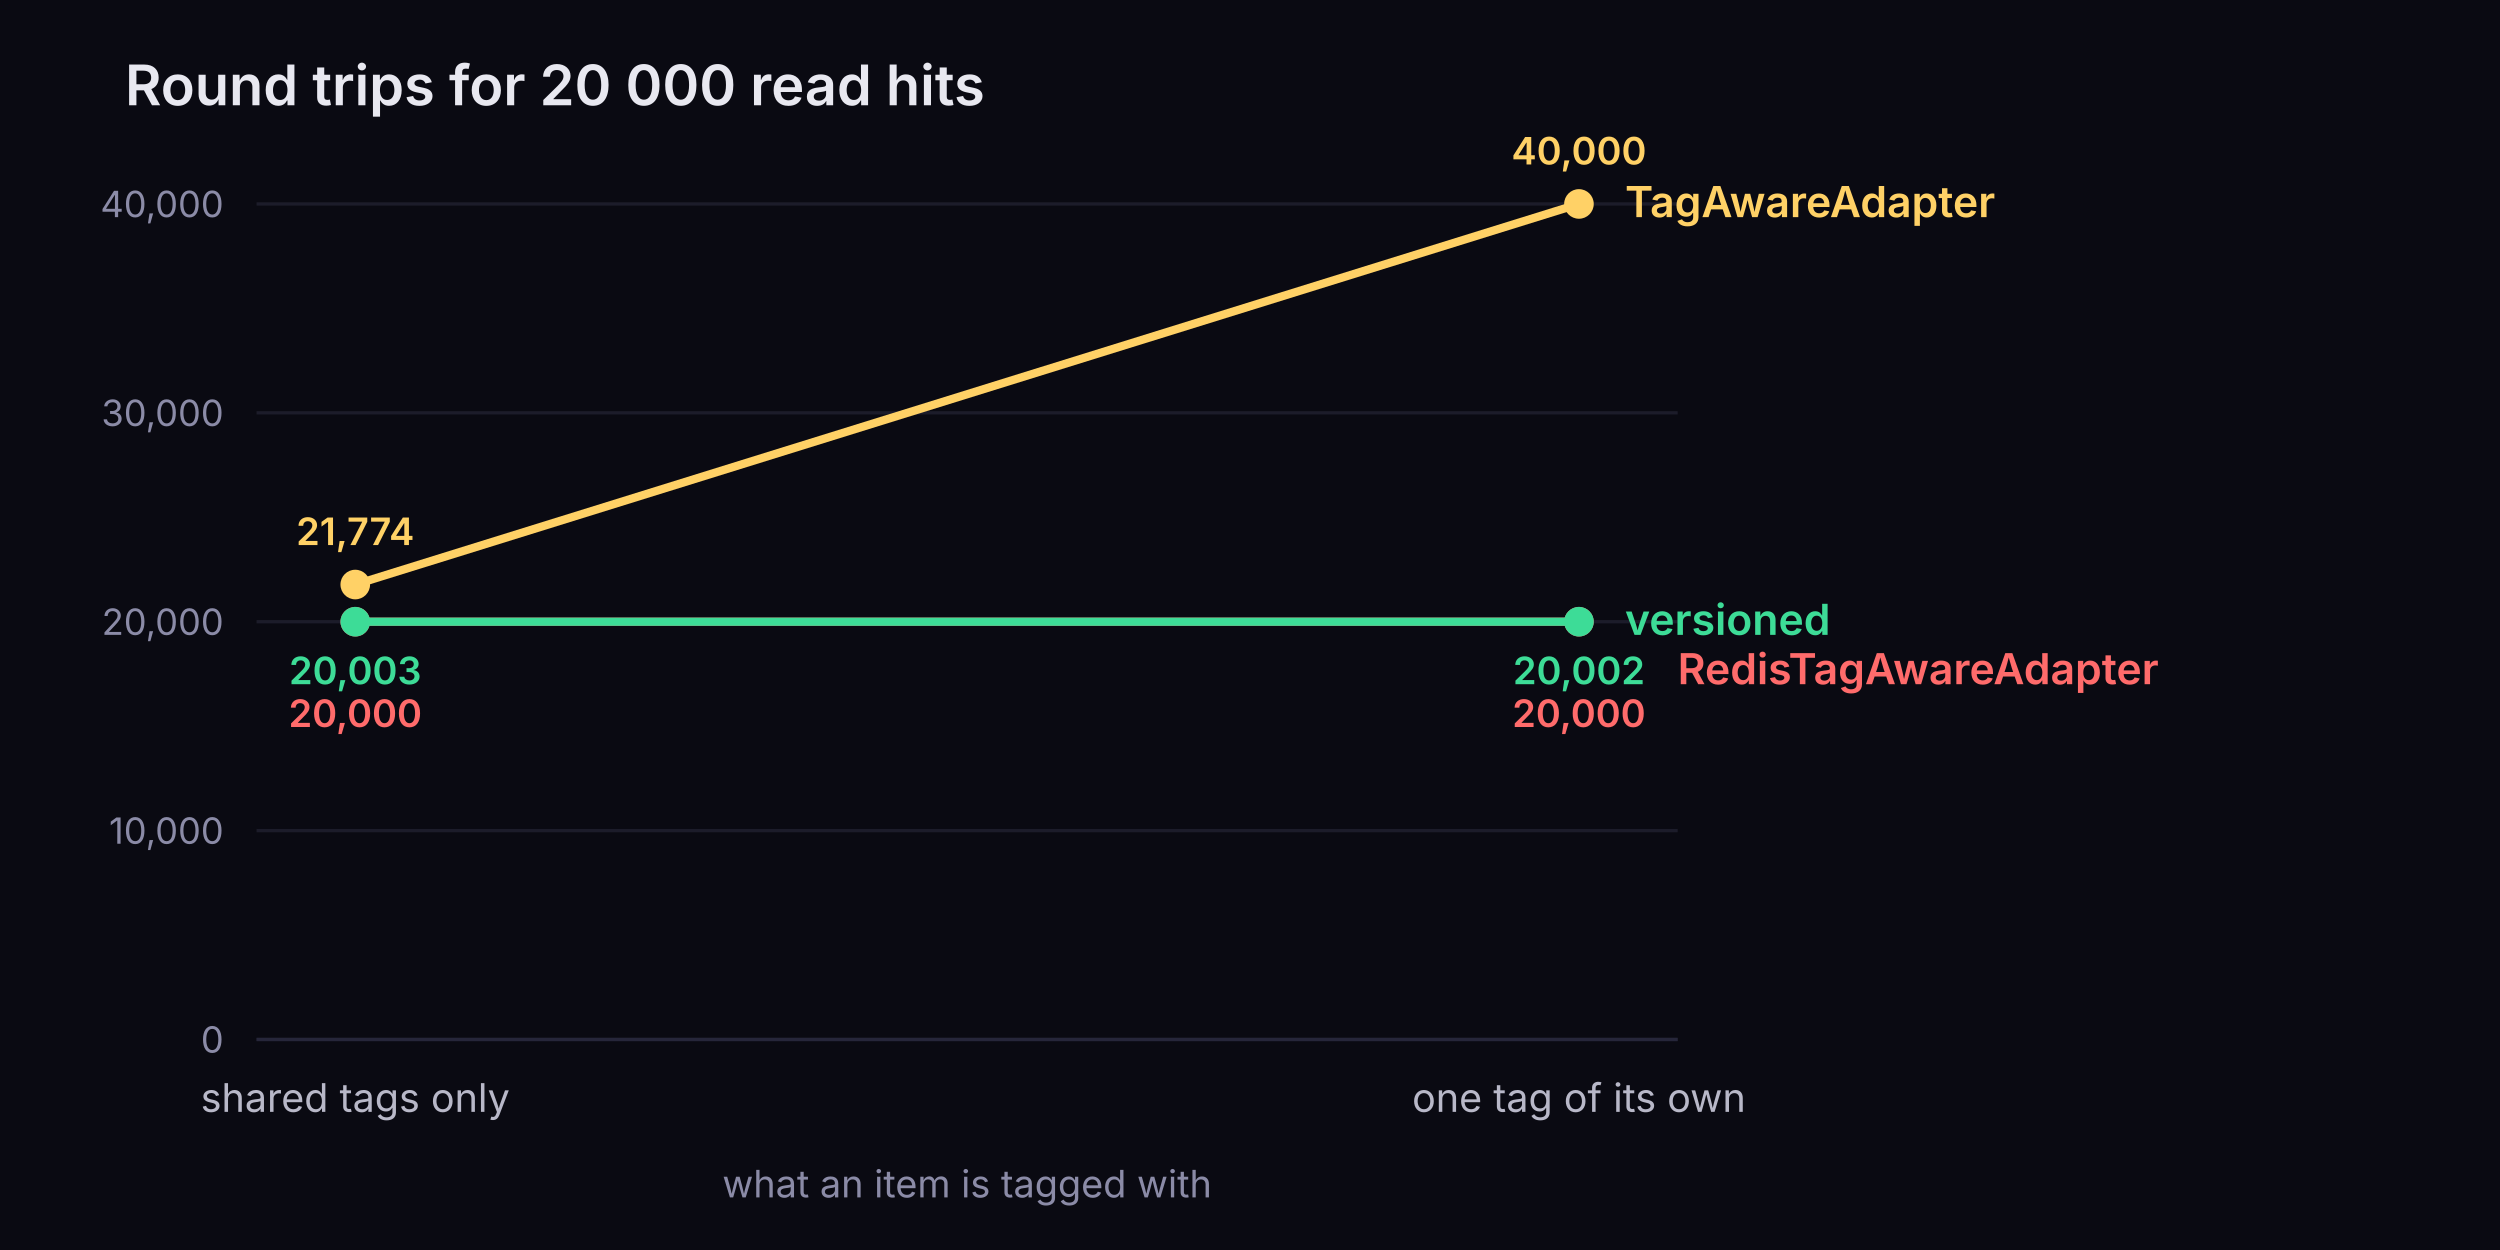
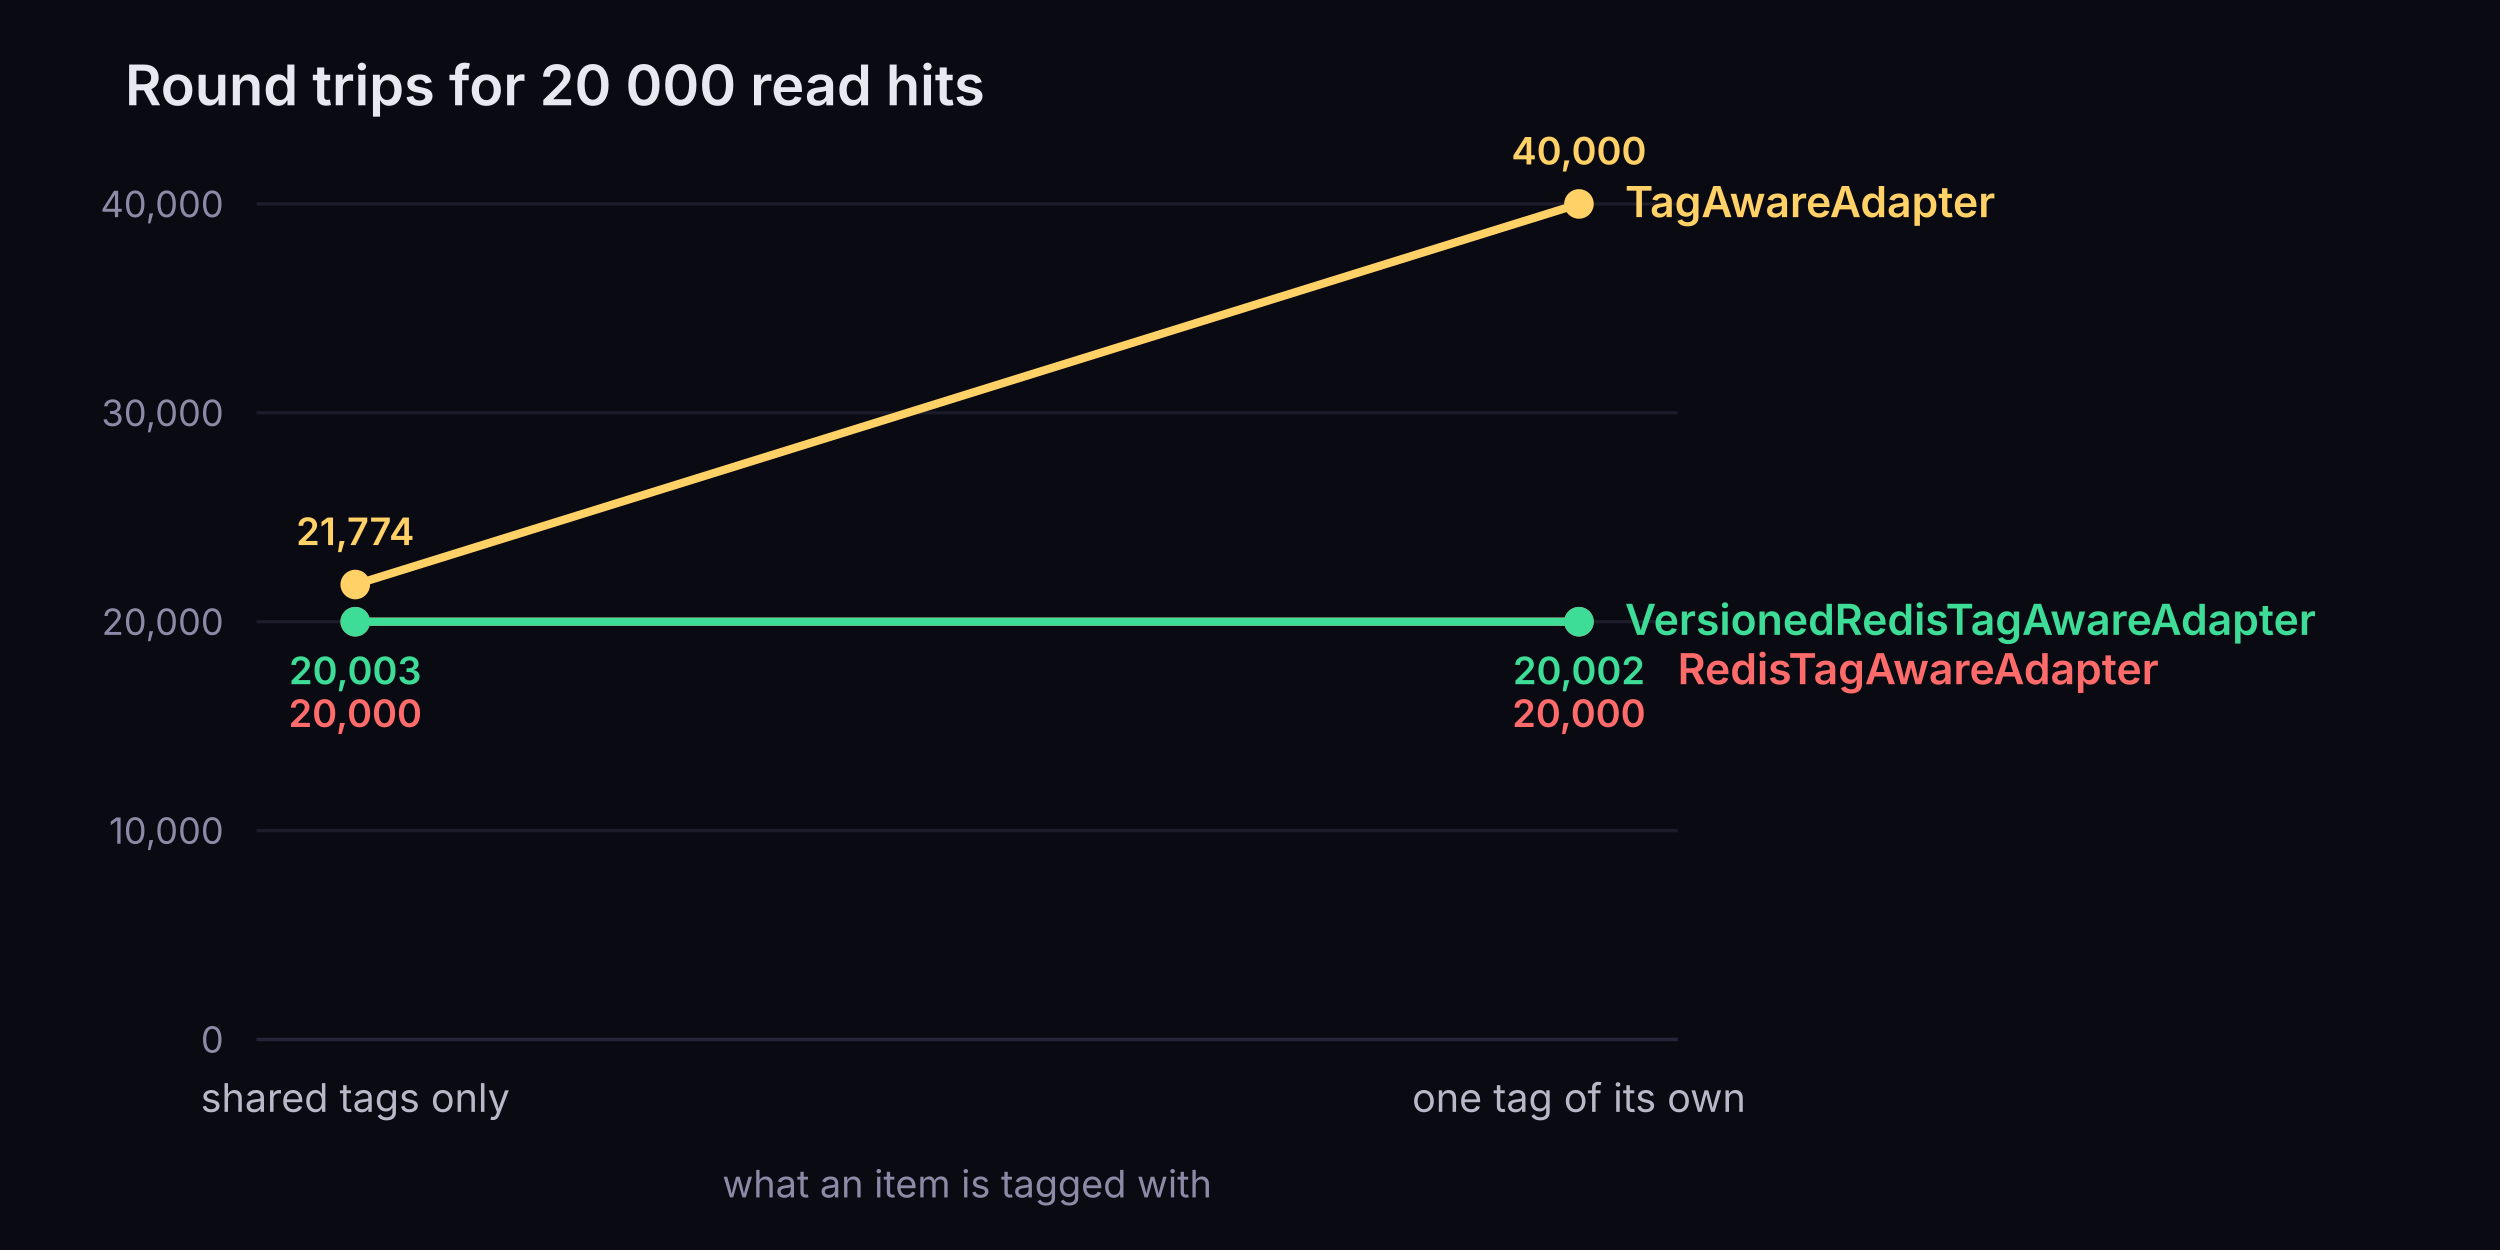
<svg xmlns="http://www.w3.org/2000/svg" viewBox="0 0 760 380" width="760" height="380" font-family="Rajdhani, system-ui, -apple-system, Segoe UI, sans-serif">
  <style>@font-face { font-family: "Rajdhani"; font-weight: 600; src: url("src/fonts/rajdhani-600.woff2") format("woff2"); }@font-face { font-family: "Rajdhani"; font-weight: 700; src: url("src/fonts/rajdhani-700.woff2") format("woff2"); }</style>
  <rect width="760" height="380" fill="#0a0a12" />
  <text x="38" y="32" font-size="17" font-weight="600" fill="#e8e8f0">Round trips for 20 000 read hits</text>
  <line x1="78" y1="316.0" x2="510.0" y2="316.0" stroke="#1c1c2a" stroke-width="1" />
  <text x="68" y="320.0" font-size="11" fill="#8b8ba7" text-anchor="end">0</text>
  <line x1="78" y1="252.5" x2="510.0" y2="252.5" stroke="#1c1c2a" stroke-width="1" />
  <text x="68" y="256.5" font-size="11" fill="#8b8ba7" text-anchor="end">10,000</text>
  <line x1="78" y1="189.0" x2="510.0" y2="189.0" stroke="#1c1c2a" stroke-width="1" />
  <text x="68" y="193.0" font-size="11" fill="#8b8ba7" text-anchor="end">20,000</text>
  <line x1="78" y1="125.5" x2="510.0" y2="125.5" stroke="#1c1c2a" stroke-width="1" />
  <text x="68" y="129.5" font-size="11" fill="#8b8ba7" text-anchor="end">30,000</text>
  <line x1="78" y1="62.0" x2="510.0" y2="62.0" stroke="#1c1c2a" stroke-width="1" />
  <text x="68" y="66.0" font-size="11" fill="#8b8ba7" text-anchor="end">40,000</text>
  <polyline points="108.0,177.7 480.0,62.0" fill="none" stroke="#ffd166" stroke-width="2.5" stroke-linejoin="round" />
  <circle cx="108.0" cy="177.7" r="4.5" fill="#ffd166" />
  <text x="108.0" y="165.7" font-size="11.5" font-weight="600" fill="#ffd166" text-anchor="middle">21,774</text>
  <circle cx="480.0" cy="62.0" r="4.5" fill="#ffd166" />
  <text x="480.0" y="50.0" font-size="11.5" font-weight="600" fill="#ffd166" text-anchor="middle">40,000</text>
  <text x="494.0" y="66.0" font-size="13" font-weight="600" fill="#ffd166">TagAwareAdapter</text>
  <polyline points="108.0,189.0 480.0,189.0" fill="none" stroke="#ff6b6b" stroke-width="2.5" stroke-linejoin="round" />
  <circle cx="108.0" cy="189.0" r="4.5" fill="#ff6b6b" />
  <text x="108.0" y="221.0" font-size="11.5" font-weight="600" fill="#ff6b6b" text-anchor="middle">20,000</text>
  <circle cx="480.0" cy="189.0" r="4.5" fill="#ff6b6b" />
  <text x="480.0" y="221.0" font-size="11.5" font-weight="600" fill="#ff6b6b" text-anchor="middle">20,000</text>
  <text x="510.0" y="208.0" font-size="13" font-weight="600" fill="#ff6b6b">RedisTagAwareAdapter</text>
  <polyline points="108.0,189.0 480.0,189.0" fill="none" stroke="#3ddc97" stroke-width="2.5" stroke-linejoin="round" />
  <circle cx="108.0" cy="189.0" r="4.5" fill="#3ddc97" />
  <text x="108.0" y="208.0" font-size="11.5" font-weight="600" fill="#3ddc97" text-anchor="middle">20,003</text>
  <circle cx="480.0" cy="189.0" r="4.5" fill="#3ddc97" />
  <text x="480.0" y="208.0" font-size="11.5" font-weight="600" fill="#3ddc97" text-anchor="middle">20,002</text>
-   <text x="494.0" y="193.0" font-size="13" font-weight="600" fill="#3ddc97">versioned</text>
+   <text x="494.0" y="193.0" font-size="13" font-weight="600" fill="#3ddc97">VersionedRedisTagAwareAdapter</text>
  <line x1="78" y1="316.0" x2="510.0" y2="316.0" stroke="#26263a" stroke-width="1" />
  <text x="108.0" y="338.0" font-size="12" fill="#b8b8c8" text-anchor="middle">shared tags only</text>
  <text x="480.0" y="338.0" font-size="12" fill="#b8b8c8" text-anchor="middle">one tag of its own</text>
  <text x="294.0" y="364.0" font-size="11.5" fill="#8b8ba7" text-anchor="middle">what an item is tagged with</text>
</svg>
